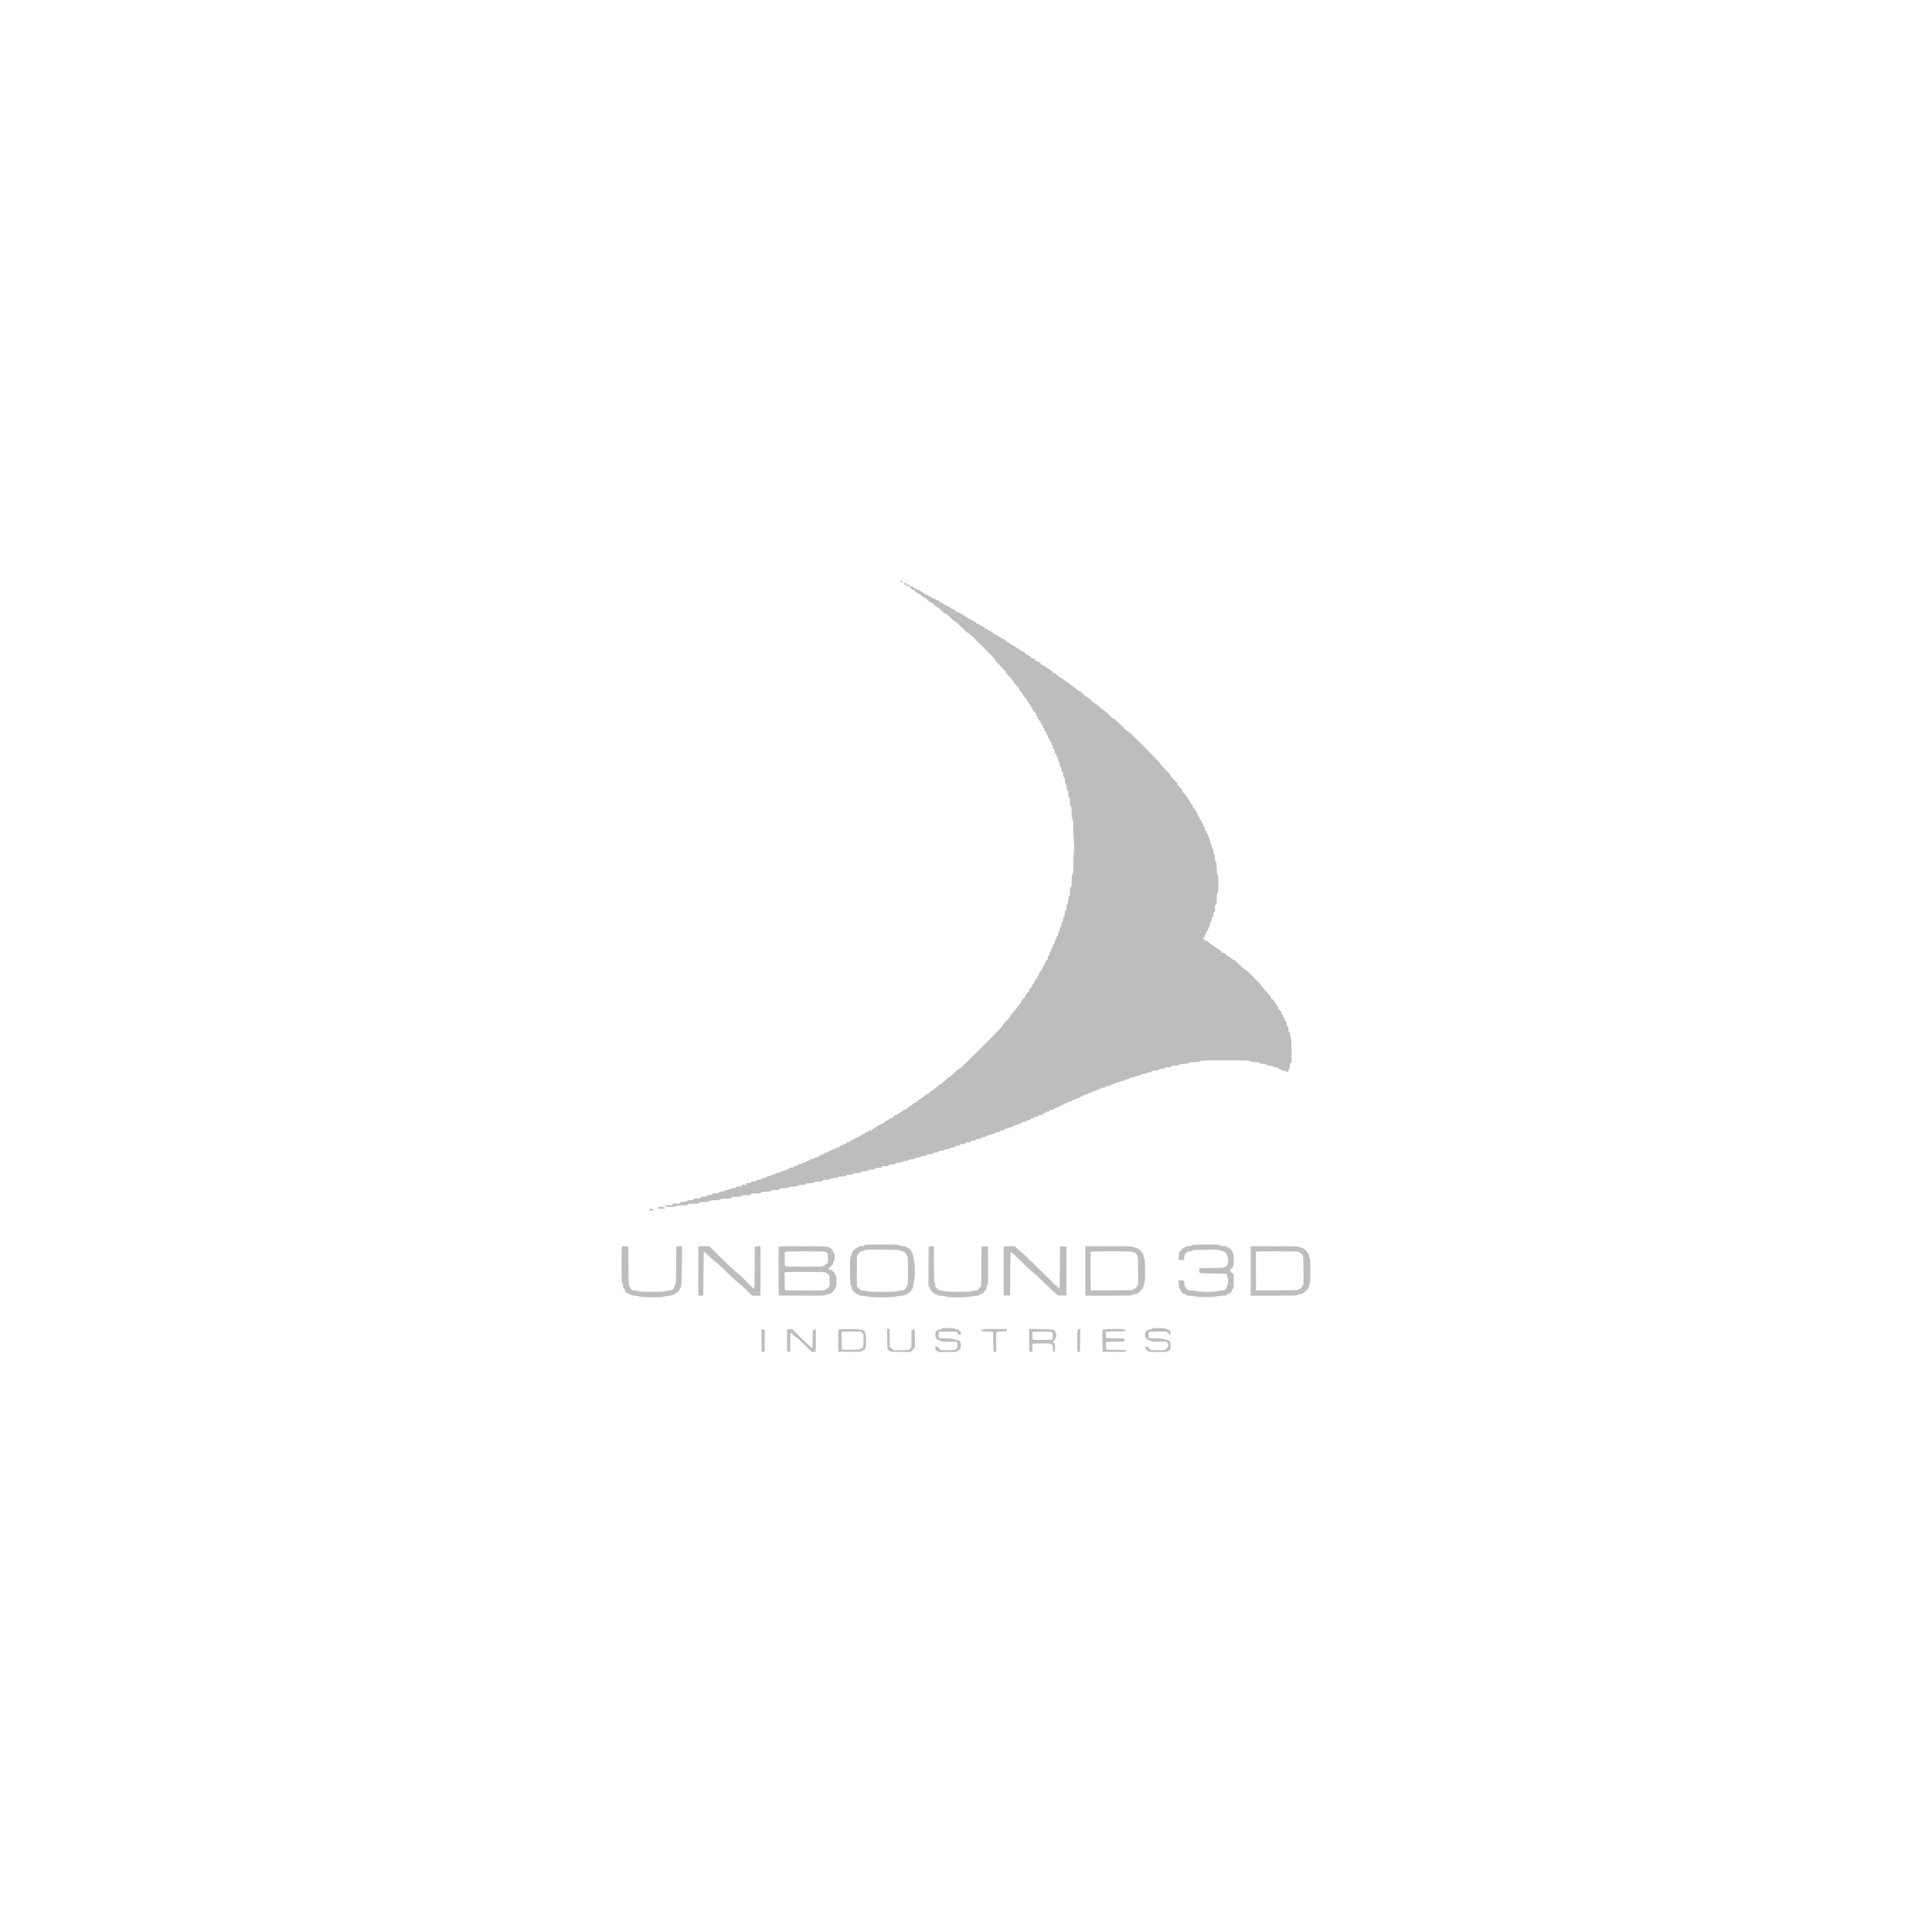
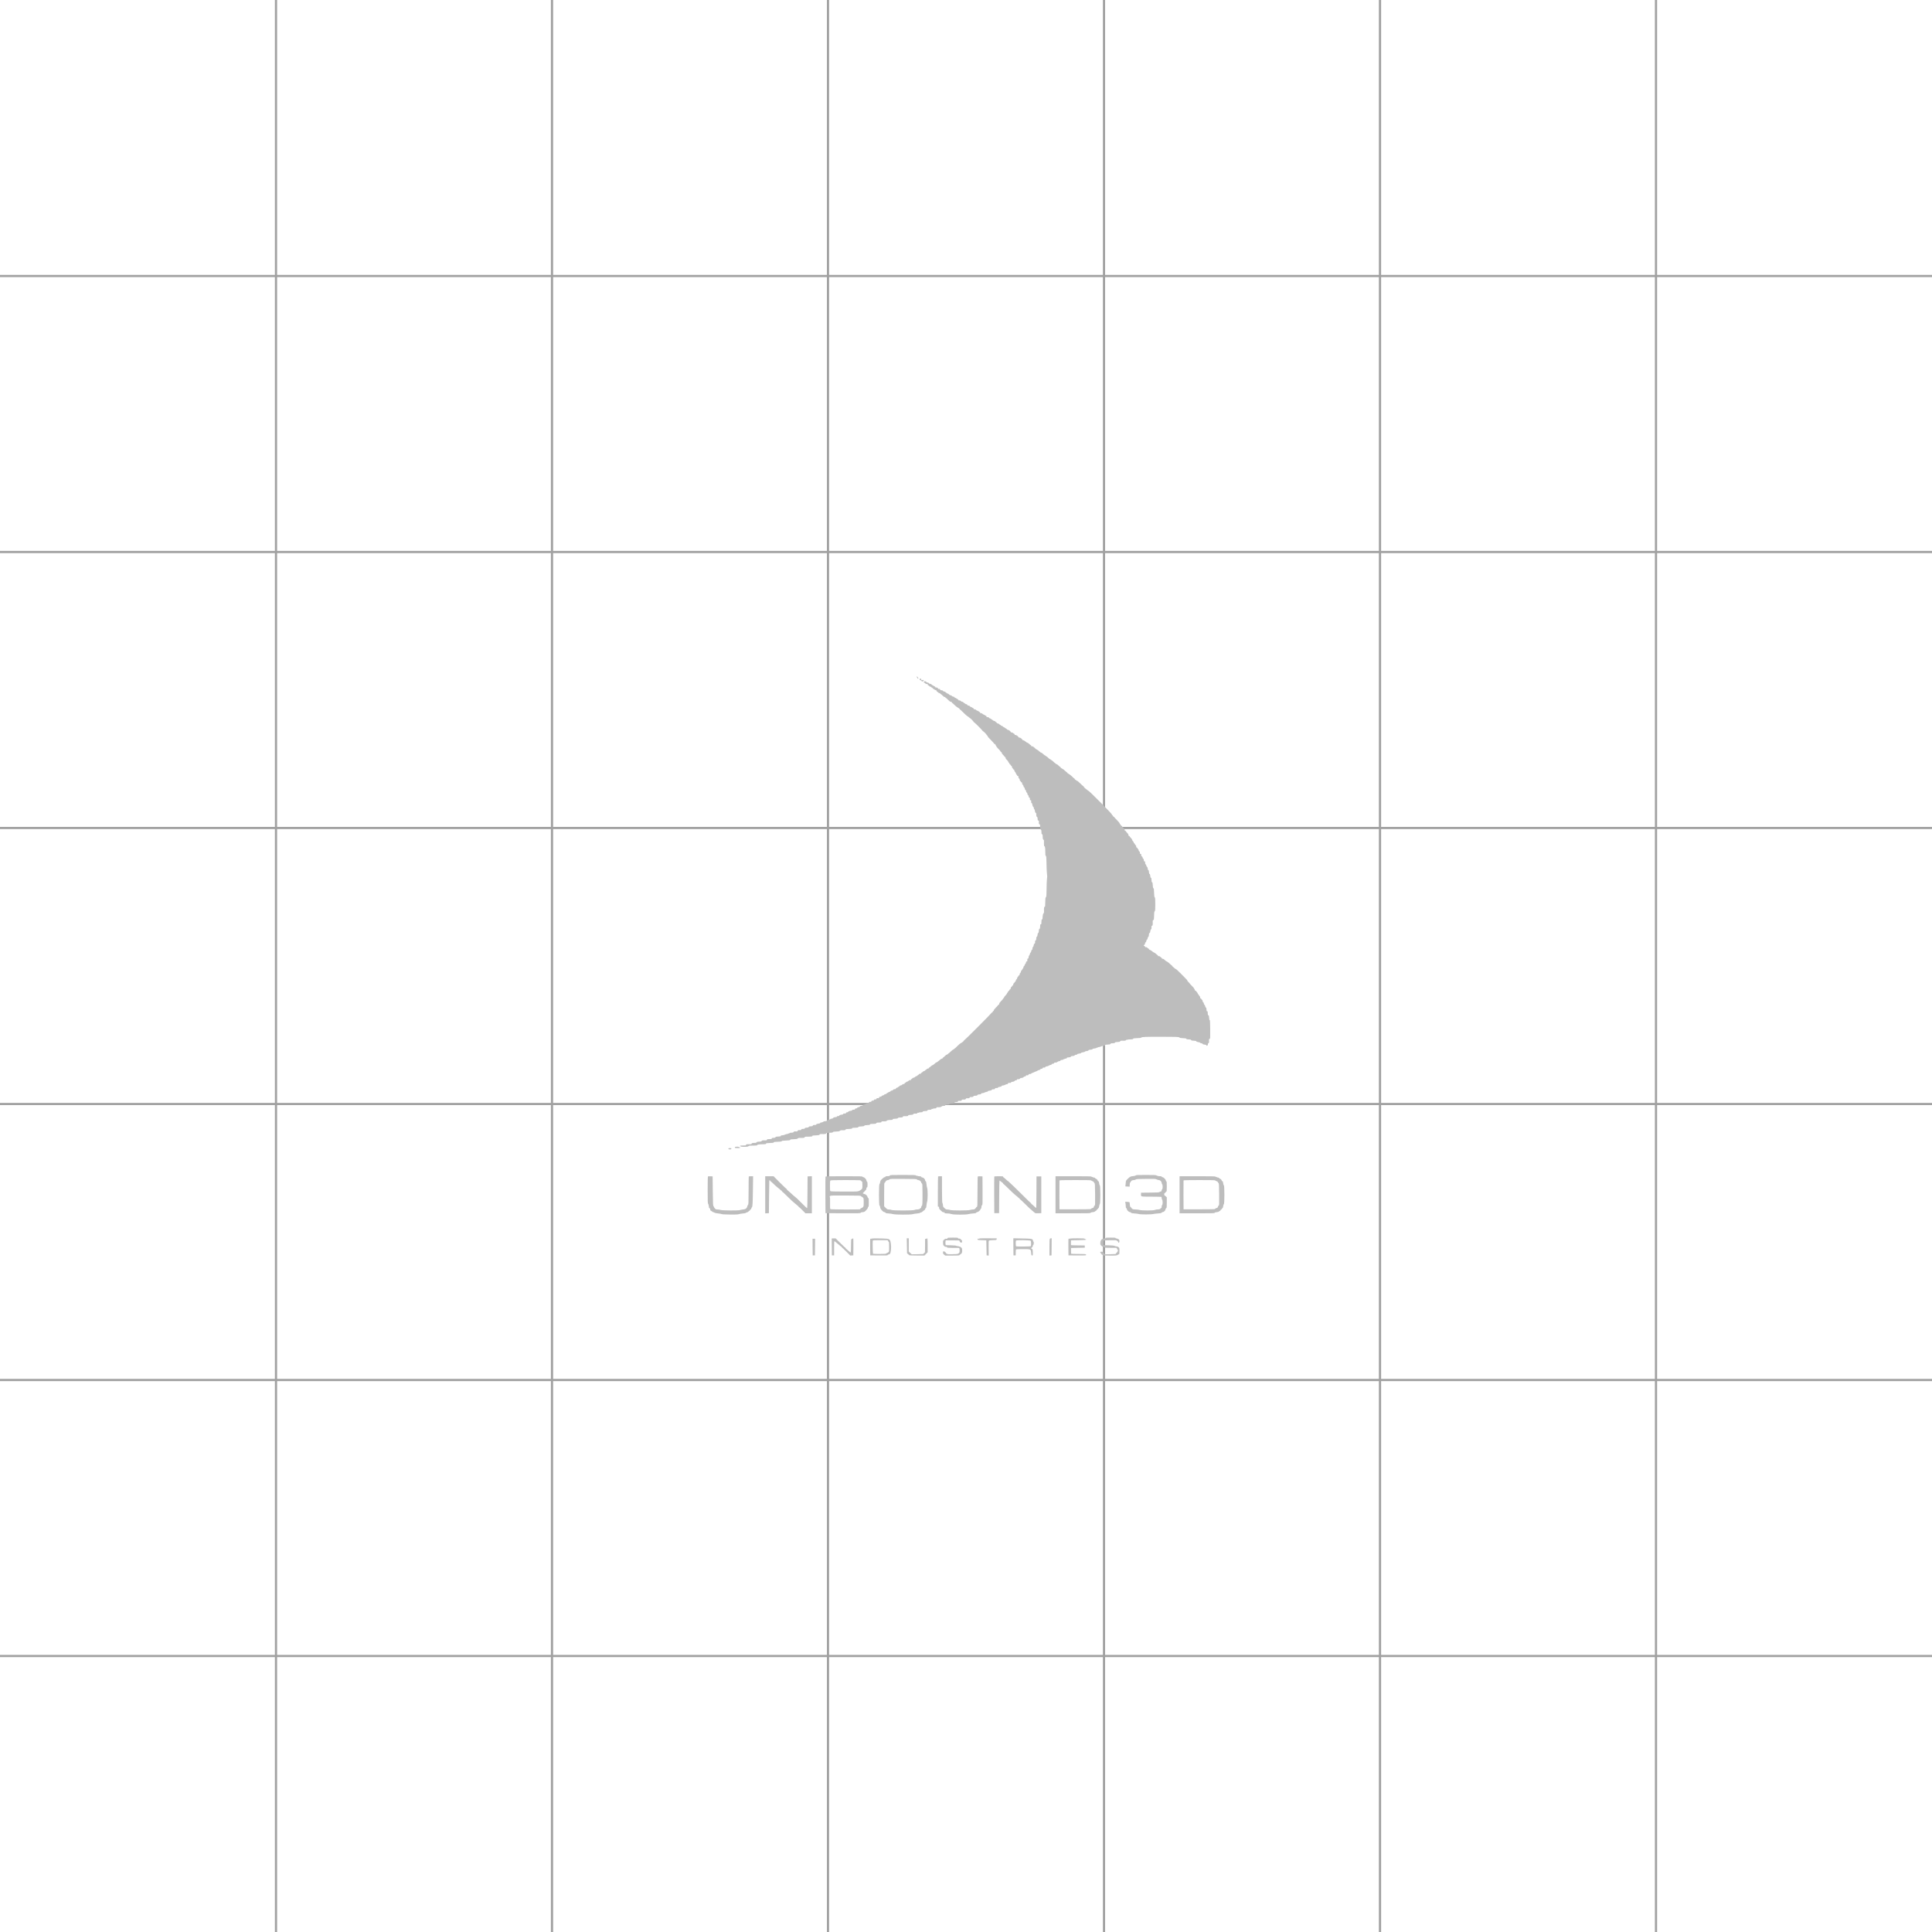
- <svg xmlns="http://www.w3.org/2000/svg" width="500" height="500" viewBox="0 0 500 500">
-   <g transform="translate(139.69,139.85) scale(0.11031)">
+ <svg xmlns="http://www.w3.org/2000/svg" width="350mm" height="350mm" viewBox="0 0 350 350">
+   <rect x="0" y="0" width="350" height="350" fill="none" />
+   <g stroke="#444444" stroke-width="0.4" opacity="0.5">
+     <line x1="50" y1="0" x2="50" y2="350" />
+     <line x1="100" y1="0" x2="100" y2="350" />
+     <line x1="150" y1="0" x2="150" y2="350" />
+     <line x1="200" y1="0" x2="200" y2="350" />
+     <line x1="250" y1="0" x2="250" y2="350" />
+     <line x1="300" y1="0" x2="300" y2="350" />
+     <line x1="0" y1="50" x2="350" y2="50" />
+     <line x1="0" y1="100" x2="350" y2="100" />
+     <line x1="0" y1="150" x2="350" y2="150" />
+     <line x1="0" y1="200" x2="350" y2="200" />
+     <line x1="0" y1="250" x2="350" y2="250" />
+     <line x1="0" y1="300" x2="350" y2="300" />
+   </g>
+   <g transform="translate(117.08,117.17) scale(0.05792)">
    <g transform="translate(0,2000) scale(0.1,-0.1)">
      <path d="M8460 19066 c0 -20 29 -66 41 -66 17 0 9 29 -16 56 -19 21 -25 23 -25 10z M8556 18994 c-10 -26 -7 -32 19 -38 14 -4 25 -11 25 -16 0 -5 9 -14 21 -20 16 -9 25 -8 40 6 10 9 19 20 19 24 0 13 -38 18 -48 8 -14 -14 -32 -1 -32 22 0 10 -7 21 -16 24 -21 8 -21 8 -28 -10z M8687 18913 c-11 -10 -8 -33 4 -33 7 0 22 -11 35 -25 18 -19 30 -24 49 -19 21 5 25 3 25 -15 0 -12 5 -21 11 -21 7 0 22 -11 35 -25 13 -14 32 -25 44 -25 11 0 23 -7 26 -15 4 -8 13 -15 20 -15 8 0 17 -7 20 -15 7 -16 89 -65 110 -65 8 0 14 -9 14 -20 0 -11 5 -20 11 -20 7 0 22 -11 35 -25 13 -14 32 -25 44 -25 11 0 23 -7 26 -15 4 -8 11 -15 16 -15 5 0 29 -20 54 -45 24 -25 53 -45 64 -45 11 0 23 -7 26 -15 4 -8 11 -15 16 -15 6 0 36 -27 68 -60 43 -44 65 -60 85 -60 18 0 28 -6 32 -20 3 -11 10 -20 15 -20 6 0 36 -26 67 -59 31 -32 80 -71 109 -86 28 -15 52 -33 52 -41 0 -8 5 -14 11 -14 6 0 54 -44 108 -99 53 -54 110 -105 127 -114 16 -8 42 -27 57 -41 15 -14 30 -26 33 -26 10 0 104 -99 104 -110 0 -5 5 -10 10 -10 6 0 69 -58 140 -130 72 -71 130 -134 130 -140 0 -5 5 -10 10 -10 14 0 104 -90 113 -112 3 -10 11 -18 16 -18 5 0 13 -10 17 -22 8 -27 10 -29 118 -140 47 -48 86 -92 86 -97 0 -6 7 -11 15 -11 9 0 20 -10 26 -22 27 -58 49 -89 102 -141 31 -30 57 -62 57 -70 0 -8 9 -17 20 -20 13 -3 20 -14 20 -28 0 -13 16 -37 38 -58 21 -20 42 -44 45 -54 4 -10 11 -16 16 -13 10 6 21 -16 21 -42 0 -9 18 -33 40 -52 22 -19 40 -43 40 -52 0 -9 6 -21 13 -25 7 -4 18 -20 24 -35 7 -16 17 -28 23 -28 6 0 15 -11 20 -25 5 -14 15 -24 22 -23 8 2 13 -8 14 -26 1 -16 10 -36 21 -45 11 -9 23 -24 26 -34 4 -10 11 -15 17 -12 6 4 10 -5 10 -20 0 -15 11 -36 25 -49 14 -13 25 -32 25 -43 0 -11 9 -28 20 -38 11 -10 20 -24 20 -32 0 -7 9 -13 20 -13 16 0 20 -7 20 -35 0 -24 6 -37 20 -45 13 -7 20 -21 20 -40 0 -19 7 -33 20 -40 11 -6 20 -17 20 -24 0 -8 9 -16 21 -19 16 -4 19 -11 14 -26 -4 -15 1 -28 19 -45 15 -13 26 -34 26 -49 0 -16 8 -31 20 -37 13 -7 20 -21 20 -40 0 -19 7 -33 20 -40 13 -7 20 -21 20 -40 0 -19 7 -33 20 -40 13 -7 20 -21 20 -40 0 -19 7 -33 20 -40 13 -7 20 -21 20 -41 0 -23 5 -32 21 -36 13 -4 20 -13 18 -27 -3 -45 1 -56 21 -56 15 0 20 -6 19 -22 -4 -45 1 -68 16 -68 10 0 16 -16 21 -50 4 -34 13 -54 25 -60 11 -6 19 -24 21 -48 2 -22 8 -36 15 -35 7 2 14 -18 18 -51 5 -40 12 -55 25 -59 15 -4 18 -15 18 -58 1 -43 5 -57 21 -68 16 -10 21 -24 21 -61 0 -40 3 -49 21 -53 14 -4 20 -13 19 -29 -5 -59 0 -86 19 -91 16 -4 19 -15 20 -78 1 -62 4 -76 21 -88 16 -11 20 -24 20 -76 0 -53 3 -63 19 -68 17 -4 19 -15 20 -78 0 -62 4 -76 21 -89 11 -9 20 -24 19 -35 -1 -11 -1 -55 -1 -97 2 -59 5 -78 16 -78 18 0 26 -52 26 -179 0 -85 3 -108 18 -124 15 -17 17 -46 20 -236 1 -119 7 -254 13 -301 12 -104 12 -107 0 -200 -5 -41 -10 -177 -11 -302 -2 -206 -4 -230 -21 -251 -16 -21 -19 -44 -20 -160 -1 -123 -3 -136 -20 -140 -16 -4 -19 -16 -20 -74 -1 -37 0 -79 1 -91 1 -13 -7 -34 -18 -45 -15 -17 -21 -41 -25 -102 -3 -44 -6 -81 -6 -83 -1 -2 -5 -1 -10 3 -16 9 -21 -10 -22 -84 -1 -63 -3 -71 -20 -71 -16 0 -19 -8 -19 -44 0 -63 -11 -106 -26 -106 -9 0 -14 -11 -14 -27 0 -49 -12 -103 -21 -97 -11 6 -16 -7 -24 -68 -4 -32 -11 -48 -21 -48 -9 0 -14 -10 -14 -29 0 -49 -12 -91 -26 -91 -14 0 -18 -22 -14 -68 1 -16 -5 -25 -18 -29 -15 -3 -21 -17 -26 -54 -5 -33 -11 -49 -21 -49 -11 0 -15 -11 -15 -40 0 -29 -5 -42 -20 -50 -13 -7 -20 -21 -20 -39 0 -15 -9 -36 -20 -46 -11 -10 -20 -28 -20 -40 0 -12 -9 -31 -20 -43 -12 -13 -22 -39 -23 -64 -3 -34 -7 -42 -20 -40 -17 3 -22 -16 -18 -65 1 -17 -4 -23 -19 -23 -15 0 -21 -9 -26 -40 -4 -21 -11 -38 -17 -37 -6 1 -16 -15 -21 -35 -5 -21 -15 -38 -22 -38 -7 0 -15 -18 -19 -40 -4 -22 -12 -38 -18 -37 -6 1 -13 -8 -15 -21 -2 -12 -12 -27 -23 -32 -11 -7 -19 -21 -19 -37 0 -14 -11 -36 -24 -48 -17 -16 -23 -29 -19 -45 4 -16 0 -23 -16 -27 -11 -3 -21 -11 -21 -18 0 -6 -9 -20 -20 -30 -11 -10 -20 -28 -20 -40 0 -13 -10 -29 -21 -37 -14 -9 -22 -25 -23 -44 -1 -18 -6 -28 -14 -26 -7 1 -16 -9 -21 -22 -5 -13 -16 -26 -25 -29 -8 -3 -16 -21 -18 -39 -2 -20 -8 -32 -16 -30 -7 1 -16 -9 -21 -22 -5 -13 -16 -26 -25 -29 -8 -3 -16 -21 -18 -39 -2 -20 -8 -32 -16 -30 -7 1 -17 -9 -22 -23 -5 -14 -14 -25 -20 -25 -6 0 -16 -12 -23 -27 -6 -16 -17 -32 -24 -36 -7 -4 -13 -15 -13 -23 0 -9 -20 -35 -45 -60 -25 -24 -45 -52 -45 -64 0 -11 -7 -20 -15 -20 -8 0 -15 -7 -15 -16 0 -9 -27 -42 -60 -74 -44 -43 -60 -65 -60 -85 0 -18 -6 -28 -20 -32 -11 -3 -20 -10 -20 -15 0 -5 -29 -38 -65 -73 -38 -37 -65 -73 -65 -85 0 -11 -6 -20 -14 -20 -8 0 -17 -11 -20 -25 -4 -14 -11 -23 -16 -20 -6 4 -13 -2 -17 -12 -9 -23 -858 -873 -872 -873 -6 0 -11 -7 -11 -15 0 -8 -4 -15 -10 -15 -5 0 -17 -8 -27 -19 -10 -10 -29 -22 -43 -26 -13 -4 -58 -42 -100 -84 -41 -43 -83 -80 -92 -84 -10 -3 -18 -11 -18 -16 0 -5 -10 -11 -23 -15 -13 -3 -51 -33 -85 -66 -34 -33 -66 -60 -71 -60 -5 0 -11 -6 -14 -14 -3 -7 -18 -17 -33 -20 -16 -4 -45 -25 -65 -47 -20 -21 -41 -39 -46 -39 -6 0 -13 -8 -16 -18 -2 -11 -17 -21 -33 -25 -16 -3 -46 -22 -66 -41 -20 -20 -39 -36 -43 -36 -3 0 -14 -9 -25 -20 -11 -11 -27 -20 -37 -20 -9 0 -32 -17 -52 -39 -20 -21 -48 -41 -62 -44 -14 -4 -42 -22 -62 -42 -20 -19 -41 -35 -47 -35 -5 0 -10 -7 -10 -15 0 -9 -9 -15 -25 -15 -15 0 -36 -11 -49 -25 -13 -14 -28 -25 -34 -25 -5 0 -12 -7 -16 -15 -3 -8 -15 -15 -26 -15 -12 0 -31 -11 -44 -25 -13 -14 -28 -25 -33 -25 -6 0 -13 -9 -16 -19 -3 -14 -11 -18 -25 -14 -14 3 -29 -3 -44 -19 -13 -14 -31 -27 -40 -31 -10 -3 -18 -11 -18 -17 0 -5 -9 -10 -20 -10 -12 0 -31 -11 -44 -25 -13 -14 -34 -25 -49 -25 -16 0 -31 -8 -37 -20 -6 -11 -17 -20 -24 -20 -8 0 -16 -9 -19 -21 -4 -16 -11 -19 -26 -14 -15 4 -28 -1 -45 -19 -13 -14 -32 -26 -43 -26 -11 0 -28 -9 -38 -20 -10 -11 -24 -20 -30 -20 -7 0 -15 -10 -18 -21 -4 -16 -11 -20 -27 -16 -16 4 -29 -2 -45 -19 -12 -13 -34 -24 -48 -24 -16 0 -31 -8 -37 -20 -6 -11 -17 -20 -25 -20 -8 0 -19 -8 -24 -17 -6 -10 -11 -15 -11 -10 0 14 -60 -23 -60 -38 0 -11 -9 -15 -31 -13 -24 2 -36 -3 -47 -20 -9 -14 -25 -22 -43 -22 -18 0 -32 -7 -39 -20 -6 -11 -19 -20 -29 -20 -10 0 -29 -8 -42 -18 -13 -10 -32 -21 -41 -25 -10 -3 -18 -11 -18 -16 0 -5 -16 -12 -36 -15 -19 -4 -37 -13 -40 -21 -3 -7 -21 -16 -40 -19 -19 -4 -34 -13 -34 -20 0 -8 -17 -16 -40 -20 -31 -5 -40 -11 -40 -26 0 -15 -6 -20 -22 -19 -42 4 -56 -1 -61 -21 -3 -12 -13 -19 -24 -18 -37 3 -51 -3 -56 -23 -3 -12 -10 -18 -16 -15 -18 12 -59 -5 -64 -26 -3 -11 -10 -17 -16 -14 -16 10 -60 -4 -63 -21 -2 -10 -16 -17 -37 -18 -19 -2 -40 -9 -45 -17 -6 -8 -16 -13 -23 -11 -6 2 -14 -1 -18 -6 -3 -6 -15 -11 -26 -11 -10 0 -19 -3 -19 -7 0 -12 -51 -33 -77 -33 -12 0 -27 -9 -33 -20 -7 -13 -21 -20 -40 -20 -19 0 -33 -7 -40 -20 -7 -13 -21 -20 -39 -20 -20 0 -30 -6 -34 -21 -4 -14 -13 -19 -29 -18 -41 4 -58 -1 -58 -15 0 -10 -17 -17 -55 -21 -39 -5 -59 -13 -66 -26 -6 -12 -21 -19 -38 -19 -20 0 -30 -6 -34 -21 -4 -14 -13 -19 -29 -18 -41 4 -58 -1 -58 -15 0 -10 -17 -17 -55 -21 -39 -5 -59 -13 -66 -26 -7 -13 -21 -19 -44 -19 -24 0 -35 -5 -35 -14 0 -8 -8 -15 -17 -15 -51 -2 -94 -15 -104 -32 -6 -13 -21 -19 -43 -19 -20 0 -36 -6 -39 -15 -4 -8 -26 -17 -56 -21 -35 -4 -52 -12 -56 -24 -4 -13 -16 -17 -46 -17 -26 0 -51 -8 -69 -22 -16 -11 -43 -21 -60 -21 -19 0 -30 -5 -30 -15 0 -10 -17 -16 -60 -21 -43 -5 -60 -11 -62 -23 -2 -8 -12 -16 -23 -17 -11 0 -34 -1 -51 -2 -21 -1 -33 -8 -36 -20 -4 -15 -16 -19 -59 -20 -43 -1 -57 -5 -68 -21 -10 -16 -24 -21 -62 -21 -38 0 -51 -4 -59 -20 -8 -16 -21 -20 -59 -20 -41 0 -50 -3 -54 -21 -4 -14 -13 -19 -29 -18 -56 5 -80 -1 -85 -21 -4 -15 -13 -20 -32 -19 -61 5 -90 -1 -95 -19 -5 -15 -18 -19 -63 -20 -39 -1 -60 -6 -65 -16 -5 -8 -15 -13 -22 -10 -8 3 -17 1 -21 -5 -3 -6 -19 -11 -35 -11 -16 0 -45 -9 -65 -20 -20 -11 -54 -20 -79 -20 -34 0 -45 -4 -48 -18 -4 -15 -17 -19 -79 -20 -62 -2 -76 -5 -88 -22 -10 -15 -25 -20 -61 -20 -38 0 -49 -4 -52 -17 -2 -11 -13 -18 -28 -19 -122 -4 -122 -4 -127 -24 -4 -15 -13 -20 -32 -19 -14 1 -49 1 -77 1 -41 -2 -53 -6 -56 -20 -4 -15 -17 -19 -74 -20 -53 -2 -72 -6 -82 -20 -7 -9 -23 -17 -35 -18 -12 0 -43 -1 -69 -2 -37 -2 -48 -6 -53 -22 -4 -14 -14 -19 -33 -18 -15 1 -53 1 -84 0 -50 -2 -58 -5 -58 -21 0 -14 -7 -19 -27 -18 -79 3 -163 -4 -163 -13 0 -6 6 -12 13 -14 6 -2 21 -8 32 -12 11 -4 61 -6 110 -5 67 2 95 7 109 19 10 10 35 17 55 18 20 1 78 2 129 3 70 1 92 4 92 15 0 17 63 26 181 26 76 0 88 2 93 18 5 16 20 18 118 21 93 2 114 5 124 19 10 15 31 18 126 20 78 2 116 7 123 16 13 16 18 17 151 23 95 4 113 7 117 22 3 14 19 17 108 19 88 3 107 6 125 23 12 11 32 19 45 18 13 -1 56 -1 96 -1 59 2 72 5 75 20 2 10 13 17 28 18 14 0 66 1 116 2 79 2 92 5 96 20 4 15 19 18 109 20 90 3 105 6 117 23 9 13 24 19 40 18 15 -1 57 -1 93 -1 56 2 67 5 72 20 4 17 16 19 102 21 81 1 101 5 111 19 9 14 30 18 105 20 77 3 98 7 115 23 12 11 32 19 45 18 13 -1 47 -1 75 -1 40 2 53 6 56 20 4 15 19 18 99 20 74 2 97 6 107 20 13 18 13 18 118 20 59 2 72 5 76 20 4 14 19 18 89 20 67 2 87 7 99 21 12 14 31 19 89 20 57 1 77 5 87 18 13 19 13 19 121 21 59 2 72 5 75 20 2 10 13 17 28 18 128 4 129 4 132 22 2 10 13 17 28 18 14 0 51 1 83 2 41 2 57 6 57 16 0 16 50 26 128 26 44 0 55 3 59 19 4 15 16 18 76 19 56 1 75 6 85 19 7 10 23 18 35 19 12 0 43 1 69 2 37 2 48 6 53 23 5 14 14 19 33 18 15 -1 50 -1 78 -1 41 2 53 6 56 20 4 15 17 19 74 20 56 2 72 6 84 22 9 11 24 20 35 19 56 -6 95 2 95 17 0 11 6 13 19 9 11 -3 22 -1 26 5 3 5 31 10 61 10 39 0 54 4 54 14 0 14 49 26 112 26 27 0 37 5 40 17 2 11 13 18 28 19 91 3 100 4 100 20 0 11 6 13 19 9 11 -3 22 -1 26 5 3 5 28 10 54 10 41 0 50 3 54 21 4 14 13 19 29 18 68 -6 119 2 135 21 13 15 30 20 64 20 37 0 48 4 51 18 4 15 16 19 59 20 38 1 57 6 66 18 9 13 31 19 80 22 52 3 71 8 81 23 10 14 25 19 59 19 37 0 46 4 50 20 4 15 13 20 32 19 60 -5 83 1 88 21 4 15 13 20 32 19 64 -5 90 1 96 22 4 13 14 20 28 18 60 -4 86 2 92 20 4 12 14 19 28 18 58 -3 85 4 89 21 4 15 16 19 59 20 43 1 57 5 68 21 10 16 24 21 61 21 39 0 49 4 53 20 4 15 13 19 38 18 19 0 51 9 72 21 21 11 51 21 67 21 20 0 30 5 30 15 0 10 17 16 60 21 43 5 60 11 62 23 2 8 12 16 23 17 72 3 77 5 82 25 4 14 13 20 32 19 47 -3 61 0 61 14 0 10 17 17 55 21 40 5 56 12 60 26 4 13 15 18 38 17 18 0 49 9 70 21 21 11 48 21 61 21 15 0 26 7 29 21 4 14 13 19 29 18 44 -4 68 1 68 14 0 8 6 14 13 15 67 9 89 17 98 33 6 12 21 19 39 19 20 0 31 6 35 21 4 12 12 18 21 15 22 -8 74 5 74 19 0 6 6 12 13 13 67 9 89 17 98 33 6 12 21 19 38 19 21 0 30 6 34 21 4 17 11 20 28 16 26 -7 59 8 59 27 0 10 12 14 36 13 24 -1 41 5 49 16 7 9 18 17 26 17 8 0 36 11 63 25 27 14 55 25 61 25 7 0 24 9 38 20 14 11 37 20 51 20 15 0 30 8 36 20 7 13 21 20 40 20 20 0 31 6 35 20 4 13 14 20 28 19 40 -4 56 1 59 17 2 11 16 18 43 20 21 2 52 13 67 24 15 11 38 20 52 20 15 0 30 8 36 20 7 13 21 20 40 20 19 0 31 6 34 18 4 13 17 18 47 18 23 1 44 5 48 10 11 17 51 34 75 34 15 0 27 7 31 19 4 14 15 19 42 18 21 -1 40 5 47 14 6 9 16 14 23 12 6 -2 14 1 18 6 3 6 19 11 35 11 19 0 31 6 34 18 5 15 17 19 59 20 41 1 55 5 66 21 10 16 24 21 57 21 32 0 49 6 61 20 11 12 30 20 50 20 22 0 33 5 33 15 0 10 17 16 60 21 39 4 60 11 60 20 0 8 20 15 56 20 31 3 58 12 61 20 2 7 29 16 58 19 37 5 55 12 57 23 2 11 18 16 58 19 37 2 59 8 67 19 8 11 32 18 65 21 31 3 56 10 61 18 4 8 14 12 21 9 8 -3 17 -1 21 5 3 6 19 11 35 11 16 0 45 9 65 20 20 11 54 20 79 20 34 0 45 4 48 18 4 15 17 19 79 20 62 2 76 5 88 22 11 16 25 20 72 20 47 0 60 4 68 19 8 15 23 18 78 19 56 1 70 5 83 22 10 13 25 21 41 19 13 -1 50 -1 82 -1 44 2 57 5 57 18 0 11 6 13 19 9 11 -3 22 -1 26 5 3 5 42 10 88 10 68 0 84 3 93 18 10 15 29 18 125 21 91 2 117 6 136 21 24 18 126 22 613 22 462 0 555 -3 575 -22 16 -15 39 -19 113 -22 78 -2 95 -6 103 -20 8 -14 23 -18 73 -18 52 0 66 -4 77 -20 11 -16 27 -20 87 -22 57 -2 73 -7 77 -19 4 -12 22 -19 59 -24 33 -4 57 -12 60 -21 3 -8 18 -14 34 -14 18 0 35 -8 43 -20 10 -14 29 -21 64 -24 36 -2 51 -8 53 -20 2 -9 10 -16 17 -16 18 0 38 37 31 57 -4 9 1 17 14 20 20 5 25 32 20 106 -1 21 4 30 19 34 21 5 21 8 19 297 -2 217 -6 290 -15 289 -10 -2 -15 23 -26 132 -1 11 -9 20 -17 20 -9 0 -15 10 -16 25 -3 96 -4 100 -23 100 -16 0 -19 8 -19 53 -1 41 -5 55 -21 66 -13 8 -21 24 -21 42 0 18 -7 32 -20 39 -13 7 -20 21 -20 40 0 19 -7 33 -20 40 -13 7 -20 21 -20 40 0 19 -7 33 -20 40 -11 6 -20 17 -20 24 0 8 -10 16 -21 19 -16 4 -20 11 -16 27 4 16 -2 29 -19 45 -13 12 -24 30 -24 39 0 9 -7 16 -15 16 -8 0 -15 9 -15 20 0 12 -11 31 -25 44 -14 13 -25 28 -25 35 0 6 -9 11 -20 11 -13 0 -20 7 -20 19 0 11 -7 26 -15 35 -8 8 -15 20 -15 26 0 6 -29 39 -65 75 -36 35 -65 67 -65 70 0 4 -18 24 -40 46 -22 22 -40 45 -40 51 0 14 6 7 -184 200 -89 91 -165 160 -180 164 -14 3 -26 9 -26 13 0 4 -20 22 -45 41 -25 19 -45 40 -45 47 0 7 -5 13 -10 13 -6 0 -36 25 -66 55 -31 30 -68 58 -83 62 -14 3 -42 23 -62 44 -25 27 -44 39 -63 39 -19 0 -29 6 -33 20 -3 11 -10 20 -16 20 -5 0 -20 11 -32 24 -16 17 -29 23 -45 19 -16 -4 -23 0 -27 16 -3 11 -10 21 -15 21 -5 0 -25 16 -45 35 -20 20 -48 38 -62 42 -14 3 -41 22 -60 40 -20 19 -49 37 -65 40 -16 4 -31 14 -33 25 -3 10 -10 18 -16 18 -5 0 -20 11 -32 24 -16 17 -29 23 -45 19 -16 -4 -23 0 -27 16 -3 12 -13 21 -24 21 -25 0 -24 26 1 40 13 7 20 21 20 40 0 19 7 33 20 40 13 7 20 21 20 40 0 19 7 33 20 40 12 7 20 21 20 37 0 15 9 37 21 49 15 16 21 35 21 69 0 37 4 48 18 52 13 4 20 19 25 59 4 37 11 54 21 54 13 0 20 41 16 93 -1 11 6 21 18 24 17 5 20 14 21 62 1 31 0 68 -1 82 -1 19 5 28 19 32 19 5 21 13 22 89 2 140 4 163 22 188 15 21 17 52 17 219 0 167 -2 197 -17 213 -13 14 -17 44 -20 141 -4 131 -8 152 -22 142 -9 -5 -19 53 -24 145 -1 32 -6 45 -17 45 -11 0 -16 15 -17 60 -3 67 -9 89 -21 81 -5 -3 -9 0 -10 7 -13 88 -19 112 -27 109 -12 -4 -23 31 -24 81 -1 25 -6 37 -16 37 -10 0 -16 16 -21 50 -4 34 -13 54 -25 60 -10 6 -19 24 -21 43 -2 20 -8 32 -18 32 -14 0 -16 8 -19 73 -1 16 -6 22 -18 20 -12 -2 -18 4 -19 17 -3 63 -4 67 -18 62 -10 -4 -15 6 -20 33 -4 26 -12 39 -26 43 -12 3 -19 13 -18 24 3 39 -2 53 -22 53 -16 0 -20 7 -20 35 0 24 -6 37 -20 45 -11 6 -20 21 -20 34 0 13 -9 31 -20 41 -11 10 -20 24 -20 30 0 7 -10 15 -21 18 -16 4 -20 11 -16 27 4 15 -2 29 -17 44 -13 11 -26 30 -28 41 -2 11 -10 19 -16 17 -7 -1 -12 7 -12 18 0 12 -11 31 -25 44 -14 13 -25 32 -25 43 0 10 -18 38 -40 61 -22 22 -40 45 -40 50 0 6 -9 12 -20 15 -14 4 -20 14 -20 33 0 19 -12 38 -38 63 -21 20 -42 44 -45 54 -4 10 -11 16 -16 13 -10 -6 -21 16 -21 42 0 9 -18 33 -40 52 -22 19 -40 41 -40 48 0 6 -7 12 -15 12 -9 0 -20 11 -25 24 -5 13 -14 26 -19 27 -6 2 -13 14 -16 27 -2 12 -40 58 -84 102 -45 43 -81 83 -81 89 0 6 -7 11 -15 11 -9 0 -20 11 -24 24 -5 13 -17 26 -25 29 -9 4 -16 16 -16 27 0 22 -676 704 -722 729 -14 7 -40 26 -58 42 -17 16 -34 29 -36 29 -10 0 -64 59 -64 69 0 6 -5 11 -11 11 -5 0 -48 38 -94 85 -51 51 -93 85 -105 85 -11 0 -20 5 -20 10 0 6 -11 15 -25 20 -14 5 -25 16 -25 25 0 8 -5 15 -11 15 -6 0 -37 26 -68 59 -31 32 -80 71 -109 86 -28 15 -52 33 -52 41 0 8 -5 14 -11 14 -6 0 -30 20 -54 44 -23 25 -64 54 -89 65 -25 12 -46 28 -46 36 0 8 -5 15 -11 15 -6 0 -30 20 -55 45 -24 25 -52 45 -64 45 -11 0 -20 5 -20 10 0 6 -8 14 -17 17 -10 4 -36 26 -59 49 -23 23 -51 45 -63 49 -11 3 -21 11 -21 16 0 5 -7 9 -16 9 -9 0 -35 20 -58 44 -24 24 -53 47 -65 51 -11 3 -21 11 -21 16 0 5 -7 9 -16 9 -9 0 -35 20 -60 45 -24 25 -53 45 -64 45 -11 0 -23 7 -26 15 -4 8 -12 15 -20 15 -7 0 -18 9 -24 19 -5 11 -35 32 -65 46 -30 15 -55 34 -55 41 0 8 -5 14 -11 14 -7 0 -22 12 -35 26 -17 18 -30 23 -45 19 -15 -5 -22 -2 -26 14 -3 12 -9 21 -15 21 -5 0 -28 18 -50 40 -23 22 -50 40 -61 40 -10 0 -34 16 -54 35 -20 19 -51 37 -69 41 -19 3 -34 11 -34 16 0 23 -59 68 -89 68 -17 0 -31 5 -31 11 0 24 -59 69 -89 69 -24 0 -31 4 -31 20 0 11 -6 20 -13 20 -8 0 -22 9 -32 20 -10 11 -31 20 -47 20 -15 0 -28 5 -28 11 0 21 -58 69 -84 69 -14 0 -30 8 -35 19 -6 10 -24 24 -41 31 -16 7 -30 16 -30 21 0 5 -7 9 -16 9 -9 0 -27 11 -40 25 -13 14 -32 25 -42 25 -11 0 -22 7 -26 15 -3 8 -12 15 -19 15 -8 0 -21 9 -28 20 -8 11 -27 21 -43 22 -18 2 -31 9 -34 20 -2 10 -10 18 -18 18 -7 0 -18 9 -24 20 -6 12 -21 20 -36 20 -15 0 -38 12 -56 30 -16 17 -36 30 -44 30 -8 0 -14 5 -14 10 0 6 -9 10 -20 10 -10 0 -24 9 -30 20 -8 14 -21 20 -45 20 -28 0 -35 4 -35 20 0 11 -6 20 -12 20 -7 0 -24 9 -38 20 -14 11 -31 20 -39 20 -7 0 -24 11 -36 24 -16 17 -29 23 -45 19 -16 -4 -23 0 -27 16 -3 11 -11 21 -18 21 -6 0 -20 9 -30 20 -10 11 -27 20 -38 20 -11 0 -30 11 -42 24 -16 17 -29 23 -45 19 -16 -4 -23 0 -27 16 -3 11 -10 21 -17 21 -6 0 -22 9 -36 20 -14 11 -33 20 -42 20 -10 0 -22 9 -28 20 -7 13 -21 20 -41 20 -22 0 -32 6 -36 20 -3 13 -17 22 -38 26 -19 3 -36 12 -39 20 -3 8 -12 14 -20 14 -9 0 -20 9 -26 20 -6 12 -21 20 -37 20 -14 0 -36 11 -48 24 -16 17 -29 23 -45 19 -15 -4 -23 0 -26 14 -3 11 -21 26 -40 33 -19 8 -34 17 -34 22 0 4 -9 8 -20 8 -10 0 -24 9 -30 20 -6 12 -21 20 -37 20 -15 0 -36 11 -49 25 -14 15 -29 22 -38 19 -10 -4 -28 6 -47 26 -17 17 -37 29 -45 26 -7 -3 -15 2 -18 10 -3 8 -12 14 -20 14 -9 0 -20 9 -26 20 -7 13 -21 20 -40 20 -19 0 -33 7 -40 20 -8 14 -21 20 -46 20 -27 0 -37 5 -41 20 -5 20 -13 24 -46 20 -11 -1 -21 7 -24 18 -5 21 -46 37 -64 26 -6 -3 -13 2 -15 13 -3 10 -29 29 -60 43 -31 14 -60 33 -65 43 -6 10 -21 17 -39 17 -19 0 -33 7 -40 20 -7 13 -21 20 -40 20 -19 0 -33 7 -40 20 -10 20 -58 28 -73 13z M2818 4363 c-40 -3 -48 -8 -48 -24 0 -17 7 -19 85 -19 90 0 106 10 53 31 -43 17 -36 16 -90 12z M2570 4300 c0 -17 7 -20 45 -20 38 0 45 3 45 20 0 17 -7 20 -45 20 -38 0 -45 -3 -45 -20z" fill="#BDBDBD" />
-     </g>
-     <g transform="translate(0,2000) scale(0.1,-0.1)">
      <path d="M7621 3463 c-5 -10 -22 -18 -38 -19 -15 0 -45 -2 -65 -2 -26 -2 -38 -7 -38 -17 0 -9 -9 -15 -25 -15 -16 0 -43 -18 -78 -53 -48 -46 -55 -59 -62 -104 -4 -30 -13 -54 -21 -57 -21 -8 -21 -661 0 -669 8 -3 17 -27 21 -54 5 -40 15 -59 54 -101 34 -36 55 -52 73 -52 14 0 32 -9 39 -20 11 -16 29 -20 94 -24 44 -2 107 -11 140 -20 86 -22 546 -23 625 -1 30 9 91 18 135 21 54 4 83 11 88 20 5 8 12 12 17 9 12 -7 43 11 89 52 20 18 39 33 44 33 4 0 7 8 7 19 0 10 9 25 19 32 16 11 21 30 25 89 3 41 12 93 20 115 22 57 22 381 1 431 -8 20 -18 71 -21 115 -6 63 -11 82 -25 90 -11 5 -19 21 -19 35 0 33 -51 84 -84 84 -15 0 -30 8 -36 20 -8 16 -21 20 -60 20 -27 0 -52 5 -55 10 -4 6 -15 8 -24 5 -10 -3 -24 1 -31 10 -11 13 -66 15 -406 15 -361 0 -394 -1 -403 -17z m843 -125 c8 -11 26 -18 45 -18 37 0 91 -46 91 -77 0 -10 9 -24 19 -30 18 -12 19 -28 21 -308 1 -318 -4 -395 -26 -395 -9 0 -14 -11 -14 -31 0 -22 -5 -32 -20 -36 -11 -3 -20 -11 -20 -18 0 -13 -51 -25 -106 -25 -17 0 -48 -7 -67 -15 -53 -22 -661 -22 -714 0 -19 8 -58 15 -85 15 -45 0 -53 4 -98 50 l-50 49 0 365 c0 354 1 366 20 376 11 6 22 21 25 33 6 23 46 47 78 47 10 0 30 9 44 20 24 19 40 20 435 17 377 -2 411 -3 422 -19z M15305 3464 c-11 -11 -39 -18 -82 -21 -74 -5 -98 -17 -175 -95 -40 -39 -48 -53 -49 -85 0 -21 -4 -60 -9 -88 -4 -27 -7 -51 -5 -53 2 -2 33 -4 69 -5 l66 -2 0 56 c0 39 5 61 18 75 10 10 21 27 25 37 8 21 47 37 90 37 18 0 44 8 57 18 22 15 58 17 320 19 279 3 298 2 335 -17 22 -11 52 -20 68 -20 39 0 87 -49 87 -88 0 -16 7 -35 15 -42 21 -17 21 -145 1 -157 -8 -4 -16 -21 -18 -38 -2 -23 -9 -31 -28 -33 -14 -2 -32 -10 -41 -18 -12 -11 -73 -14 -295 -16 l-279 -3 -1 -45 c-2 -83 -23 -78 323 -79 168 -1 310 -4 315 -7 4 -3 8 -20 8 -37 0 -18 7 -41 15 -51 21 -27 21 -149 0 -166 -9 -7 -15 -29 -15 -52 0 -31 -4 -41 -20 -45 -11 -3 -20 -11 -20 -18 0 -13 -51 -25 -106 -25 -17 0 -48 -7 -67 -15 -51 -21 -401 -21 -473 -1 -27 8 -87 16 -134 17 -77 3 -87 5 -112 30 -16 15 -28 32 -28 38 0 6 -6 11 -14 11 -14 0 -18 20 -29 135 -2 18 -10 20 -70 23 l-68 3 7 -38 c8 -38 10 -57 12 -125 2 -26 7 -38 17 -38 9 0 15 -9 15 -24 0 -34 60 -96 92 -96 14 0 32 -9 39 -19 12 -16 30 -20 109 -25 52 -2 113 -11 135 -18 53 -17 392 -17 455 1 25 6 90 14 145 17 84 5 102 9 114 25 7 10 24 19 38 19 32 0 83 51 83 84 0 15 8 30 20 36 19 10 20 21 20 177 l0 166 -32 29 c-17 15 -35 28 -40 28 -4 0 -8 15 -8 34 0 26 5 36 19 41 11 3 23 15 26 26 4 10 13 19 21 19 12 0 14 28 14 160 0 136 -2 160 -15 160 -9 0 -15 9 -15 25 0 34 -71 105 -105 105 -16 0 -25 6 -25 15 0 14 -9 16 -100 19 -14 1 -39 9 -57 19 -29 15 -65 17 -337 17 -269 0 -306 -2 -321 -16z M1927 3434 c-4 -4 -7 -195 -7 -424 0 -350 2 -419 14 -429 8 -7 18 -41 21 -76 6 -50 11 -64 26 -68 14 -4 19 -14 19 -36 0 -26 6 -34 35 -48 19 -9 35 -20 35 -25 0 -4 7 -8 15 -8 8 0 29 -8 47 -18 20 -12 65 -21 117 -26 46 -4 93 -12 105 -19 14 -8 95 -13 256 -15 191 -2 245 0 290 13 30 9 89 18 130 21 48 3 79 10 86 20 6 8 21 14 33 14 12 0 32 11 45 25 13 14 28 25 35 25 6 0 11 7 11 16 0 9 9 18 19 21 12 3 23 17 27 36 4 18 13 36 20 42 18 14 24 128 30 583 l5 382 -65 0 c-36 0 -67 -4 -70 -8 -3 -5 -6 -203 -6 -441 -2 -412 -2 -433 -21 -450 -10 -9 -20 -31 -21 -47 -1 -17 -13 -40 -31 -57 -24 -23 -43 -30 -101 -37 -39 -4 -84 -13 -99 -19 -45 -18 -551 -14 -602 4 -22 8 -64 15 -93 15 -46 0 -58 4 -83 29 -16 16 -29 35 -29 42 0 7 -8 21 -17 32 -16 17 -18 59 -23 476 l-5 456 -70 3 c-39 1 -74 0 -78 -4z M3720 2860 l0 -581 58 3 57 3 5 510 c3 281 7 511 8 513 8 9 32 -1 32 -13 0 -8 5 -15 11 -15 6 0 45 -35 87 -77 43 -43 110 -103 150 -132 39 -30 72 -58 72 -62 0 -4 9 -11 20 -14 11 -3 20 -13 20 -21 0 -8 5 -14 10 -14 6 0 82 -71 168 -157 87 -87 190 -183 230 -212 39 -30 72 -58 72 -62 0 -4 9 -11 20 -14 11 -3 20 -13 20 -21 0 -8 5 -14 11 -14 6 0 55 -45 109 -100 l99 -100 100 0 100 0 0 580 0 581 -67 -3 -67 -3 -3 -497 c-1 -348 -5 -498 -13 -498 -6 0 -81 71 -167 158 -85 86 -165 164 -177 172 -31 21 -126 104 -196 171 -33 31 -66 59 -74 63 -8 3 -15 12 -15 21 0 8 -5 15 -10 15 -6 0 -100 90 -210 200 l-199 200 -131 0 -130 0 0 -580z M5605 3428 c-3 -7 -4 -267 -3 -578 l3 -565 544 -3 c501 -2 545 -1 556 15 8 11 30 18 64 20 49 3 56 7 107 58 34 36 54 64 54 79 0 13 7 26 15 30 12 4 15 29 15 135 0 120 -2 131 -20 141 -11 6 -20 21 -20 35 0 24 -62 85 -86 85 -7 0 -23 6 -38 14 l-26 13 60 62 c49 50 59 67 54 86 -4 17 0 26 15 35 19 9 21 20 21 90 0 62 -3 81 -16 88 -9 5 -17 23 -18 40 -2 36 -65 102 -97 102 -11 0 -22 7 -25 15 -5 13 -79 15 -580 15 -451 0 -576 -3 -579 -12z m1078 -114 c20 -4 37 -12 37 -19 0 -7 9 -15 20 -18 18 -5 20 -14 20 -112 0 -105 -1 -108 -27 -134 -16 -14 -48 -36 -72 -48 -44 -23 -47 -23 -465 -23 -316 1 -425 4 -436 13 -12 10 -15 41 -15 167 0 126 3 157 15 167 11 9 123 12 450 13 239 0 452 -3 473 -6z m31 -496 c7 -10 18 -18 23 -18 6 0 22 -11 37 -25 25 -24 26 -27 26 -150 0 -126 0 -127 -29 -156 -16 -16 -39 -29 -50 -29 -12 0 -21 -6 -21 -14 0 -8 -6 -16 -14 -19 -29 -11 -905 -8 -923 3 -16 11 -18 27 -15 185 3 111 0 180 -7 193 -9 16 -7 23 12 36 19 14 77 15 485 13 429 -2 465 -3 476 -19z M9127 3433 c-4 -3 -7 -217 -7 -474 l0 -467 21 -5 c17 -5 20 -11 17 -32 -5 -22 4 -37 50 -83 36 -37 64 -57 81 -58 14 -1 29 -3 34 -3 4 -1 7 -8 7 -16 0 -11 13 -15 53 -17 85 -2 109 -5 167 -22 77 -23 450 -23 530 0 30 8 93 17 140 20 70 4 87 8 99 24 7 11 25 20 39 20 25 0 92 60 92 82 0 6 7 16 16 23 11 8 17 26 17 54 0 29 5 46 18 55 18 12 19 33 17 457 l-3 444 -69 3 c-38 2 -73 -1 -77 -5 -5 -5 -9 -219 -9 -477 -1 -455 -2 -468 -21 -473 -10 -3 -19 -10 -19 -15 0 -5 -13 -23 -29 -39 -24 -24 -38 -29 -78 -29 -26 0 -66 -7 -88 -15 -59 -21 -570 -21 -622 0 -19 8 -57 15 -84 15 -43 0 -52 4 -93 44 -41 39 -46 48 -46 88 0 24 -7 53 -15 64 -12 18 -14 91 -16 433 l-1 411 -57 0 c-32 0 -61 -3 -64 -7z M10885 3428 c-3 -7 -4 -267 -3 -578 l3 -565 75 0 75 0 3 505 c1 277 6 508 10 512 4 4 27 -11 51 -32 25 -22 48 -40 53 -40 4 0 8 -7 8 -15 0 -8 5 -15 10 -15 6 0 82 -71 168 -157 87 -87 190 -183 230 -212 39 -30 72 -58 72 -62 0 -4 9 -11 20 -14 11 -3 20 -13 20 -21 0 -8 5 -14 10 -14 6 0 81 -70 167 -156 85 -86 185 -180 222 -207 36 -28 71 -57 76 -64 8 -10 35 -13 105 -11 l95 3 0 575 0 575 -75 0 -75 0 -2 -489 c-1 -268 -4 -491 -7 -494 -4 -3 -14 2 -24 11 -9 9 -39 36 -66 61 -27 26 -53 46 -57 46 -5 0 -9 7 -9 15 0 8 -5 15 -10 15 -6 0 -135 125 -288 278 -153 152 -307 302 -342 332 -36 30 -69 61 -73 67 -4 7 -12 13 -17 13 -5 0 -34 24 -64 54 -31 29 -62 56 -71 59 -8 4 -15 13 -15 22 0 13 -20 15 -135 15 -99 0 -137 -3 -140 -12z M12800 2860 l0 -580 545 0 c490 0 545 2 553 16 6 11 27 17 62 20 36 2 60 10 75 24 12 11 27 20 33 20 7 0 12 7 12 16 0 9 9 18 20 21 11 3 20 11 20 19 0 7 8 18 19 23 13 8 21 27 26 66 4 34 12 58 21 62 21 8 21 581 -1 589 -9 4 -17 27 -21 65 -5 41 -11 59 -21 59 -7 0 -18 10 -23 23 -14 34 -36 57 -53 57 -9 0 -21 9 -27 20 -7 13 -21 20 -40 20 -16 0 -32 5 -35 10 -3 6 -15 10 -26 10 -10 0 -19 5 -19 10 0 7 -193 10 -560 10 l-560 0 0 -580z m1120 445 c7 -8 27 -19 44 -23 19 -5 32 -16 35 -27 2 -11 11 -25 20 -31 14 -11 16 -51 19 -353 3 -330 2 -340 -17 -350 -11 -6 -21 -23 -23 -38 -2 -21 -10 -29 -38 -36 -19 -5 -38 -14 -42 -20 -3 -6 -15 -13 -25 -16 -10 -3 -232 -6 -493 -6 l-475 0 -3 445 c-1 244 0 450 2 457 4 10 104 13 494 13 424 0 491 -2 502 -15z M16680 2860 l0 -580 545 0 c490 0 545 2 553 16 6 11 27 17 62 20 36 2 60 10 75 24 12 11 27 20 33 20 7 0 12 7 12 16 0 9 9 18 20 21 11 3 20 11 20 19 0 7 8 18 19 23 13 8 21 27 26 66 4 34 12 58 21 62 21 8 21 581 -1 589 -9 4 -17 27 -21 65 -5 41 -11 59 -21 59 -7 0 -18 10 -23 23 -14 34 -36 57 -53 57 -9 0 -21 9 -27 20 -7 13 -21 20 -40 20 -16 0 -32 5 -35 10 -3 6 -15 10 -26 10 -10 0 -19 5 -19 10 0 7 -193 10 -560 10 l-560 0 0 -580z m1120 445 c7 -8 27 -19 44 -23 19 -5 32 -16 35 -27 2 -11 11 -25 20 -31 14 -11 16 -51 19 -353 3 -330 2 -340 -17 -350 -11 -6 -21 -23 -23 -38 -2 -21 -10 -29 -38 -36 -19 -5 -38 -14 -42 -20 -3 -6 -15 -13 -25 -16 -10 -3 -232 -6 -493 -6 l-475 0 -3 445 c-1 244 0 450 2 457 4 10 104 13 494 13 424 0 491 -2 502 -15z M9419 1499 c-8 -17 -17 -20 -40 -15 -23 4 -35 -1 -64 -28 -36 -34 -36 -35 -33 -108 2 -50 7 -72 15 -71 6 2 14 -6 18 -16 6 -19 33 -31 73 -31 13 0 22 -6 22 -15 0 -13 27 -15 173 -17 94 0 179 -1 187 0 23 1 30 -18 30 -82 0 -51 -3 -62 -27 -84 -27 -25 -33 -26 -184 -30 -130 -4 -161 -2 -187 12 -18 9 -32 21 -32 26 0 19 -40 50 -65 50 -22 0 -25 -4 -25 -37 0 -32 6 -43 36 -67 l36 -28 216 0 c186 0 217 2 228 16 6 9 15 16 20 16 5 0 21 13 37 29 24 26 27 37 27 96 0 60 -3 69 -29 96 -17 17 -40 29 -55 29 -13 0 -28 5 -31 10 -4 6 -16 8 -26 5 -11 -4 -27 -1 -36 7 -11 9 -64 14 -177 18 l-160 5 -7 34 c-4 19 -4 53 0 75 l7 41 214 0 c212 0 215 0 218 -21 4 -29 36 -57 59 -52 13 2 19 14 21 39 2 30 -1 37 -17 42 -12 3 -21 12 -21 20 0 16 -33 30 -67 27 -15 -1 -23 4 -23 14 0 14 -21 16 -160 16 -152 0 -160 -1 -171 -21z M14366 1504 c-4 -10 -13 -13 -25 -9 -11 3 -22 1 -26 -5 -3 -5 -19 -10 -34 -10 -43 0 -81 -60 -81 -129 0 -49 3 -57 37 -88 26 -25 43 -33 60 -30 16 3 27 -2 34 -14 9 -18 24 -19 195 -19 l184 0 10 -24 c5 -13 14 -27 19 -31 22 -13 12 -63 -19 -88 -16 -14 -30 -30 -30 -35 0 -16 -19 -18 -185 -21 l-160 -3 -32 30 c-18 16 -33 34 -33 40 0 7 -16 12 -40 12 -34 0 -40 -3 -40 -20 0 -11 7 -23 15 -26 8 -4 15 -13 15 -20 0 -8 8 -18 18 -21 9 -4 22 -13 28 -21 8 -11 51 -14 220 -14 205 0 211 0 254 25 l45 25 3 92 c3 89 2 93 -25 118 -18 17 -40 26 -63 27 -19 0 -46 7 -60 15 -18 11 -71 16 -195 20 l-170 5 1 67 c0 38 4 71 8 75 4 5 98 9 209 11 163 3 203 1 212 -10 5 -8 18 -17 28 -21 9 -3 17 -16 17 -27 0 -15 5 -20 18 -18 25 5 29 74 6 99 -9 10 -25 19 -35 19 -10 0 -21 5 -24 10 -4 6 -15 8 -26 5 -13 -4 -19 -2 -19 9 0 14 -21 16 -154 16 -131 0 -155 -2 -160 -16z M5802 1230 l3 -265 35 0 35 0 0 223 c0 122 3 222 7 222 5 0 25 -15 45 -33 21 -18 61 -50 88 -72 28 -21 58 -47 68 -57 10 -10 22 -18 27 -18 6 0 10 -7 10 -15 0 -8 5 -15 11 -15 5 0 64 -54 130 -121 l119 -120 47 3 48 3 3 268 c1 147 -1 267 -6 267 -4 0 -13 -5 -19 -11 -6 -6 -19 -12 -29 -13 -18 -3 -19 -16 -21 -212 0 -114 -5 -210 -10 -211 -5 -2 -37 24 -72 57 -35 33 -68 60 -72 60 -5 0 -9 7 -9 15 0 8 -5 15 -10 15 -6 0 -77 67 -158 148 l-149 148 -61 0 -62 -1 2 -265z M7050 1490 c-8 -5 -23 -7 -33 -4 -16 5 -17 -10 -15 -258 l3 -263 273 -3 c238 -2 272 0 272 13 0 9 9 15 23 15 12 1 32 9 45 19 33 28 50 196 32 324 -16 119 -38 145 -132 153 -126 11 -453 14 -468 4z m510 -74 c5 -13 15 -26 22 -28 10 -4 13 -40 13 -155 0 -149 0 -151 -25 -172 -14 -11 -31 -20 -39 -21 -8 0 -19 -7 -25 -15 -9 -12 -47 -15 -209 -16 -109 0 -202 2 -205 6 -9 8 -16 391 -8 411 4 12 46 14 236 14 l230 0 10 -24z M8152 1265 l4 -234 30 -26 c16 -14 34 -30 41 -35 7 -6 109 -10 244 -10 l231 0 49 51 49 51 0 219 c0 201 -5 242 -25 209 -3 -5 -17 -10 -31 -10 l-24 0 0 -216 c0 -204 -1 -216 -19 -221 -11 -3 -21 -13 -24 -22 -4 -15 -24 -17 -190 -20 l-186 -3 -46 44 -45 43 0 208 0 207 -31 0 -32 0 5 -235z M10415 1490 c-4 -7 -18 -9 -32 -5 -21 5 -24 3 -21 -17 3 -22 7 -23 138 -28 l135 -5 5 -235 5 -235 33 -3 33 -3 -3 230 c-3 222 -2 231 17 241 11 5 67 11 125 12 105 3 105 3 108 29 l3 26 -270 2 c-192 2 -271 -1 -276 -9z M11482 1232 l3 -267 35 0 35 0 0 85 c0 47 4 91 8 98 6 9 60 12 215 12 254 0 248 2 259 -115 7 -73 10 -80 31 -83 21 -3 22 0 22 71 0 102 -8 137 -31 137 -27 0 -23 27 6 46 17 11 25 25 25 44 0 16 7 30 15 34 17 6 21 91 5 101 -5 3 -10 14 -10 23 0 9 -8 27 -18 40 -21 27 -56 31 -375 37 l-227 5 2 -268z m540 190 c15 -15 18 -155 5 -169 -13 -13 -447 -17 -460 -4 -14 14 -16 162 -3 179 14 19 439 13 458 -6z M12623 1485 c-10 -11 -13 -80 -13 -270 l0 -256 33 3 32 3 3 268 2 267 -22 0 c-13 -1 -29 -7 -35 -15z M13250 1490 c-8 -5 -23 -7 -33 -4 -16 5 -17 -10 -15 -258 l3 -263 269 -3 c166 -1 273 1 279 7 7 7 6 15 -2 25 -10 12 -51 15 -233 15 -121 0 -223 3 -227 6 -3 3 -6 45 -6 93 l0 87 215 5 215 5 0 35 0 35 -204 2 c-112 1 -210 4 -218 7 -11 4 -13 23 -11 78 l3 73 234 5 c175 4 235 8 239 18 2 7 -5 12 -16 12 -11 0 -25 6 -31 14 -9 11 -56 14 -229 15 -121 0 -224 -4 -232 -9z M5202 1225 l3 -260 35 0 35 0 3 260 2 260 -40 0 -40 0 2 -260z" fill="#BDBDBD" />
    </g>
  </g>
</svg>
